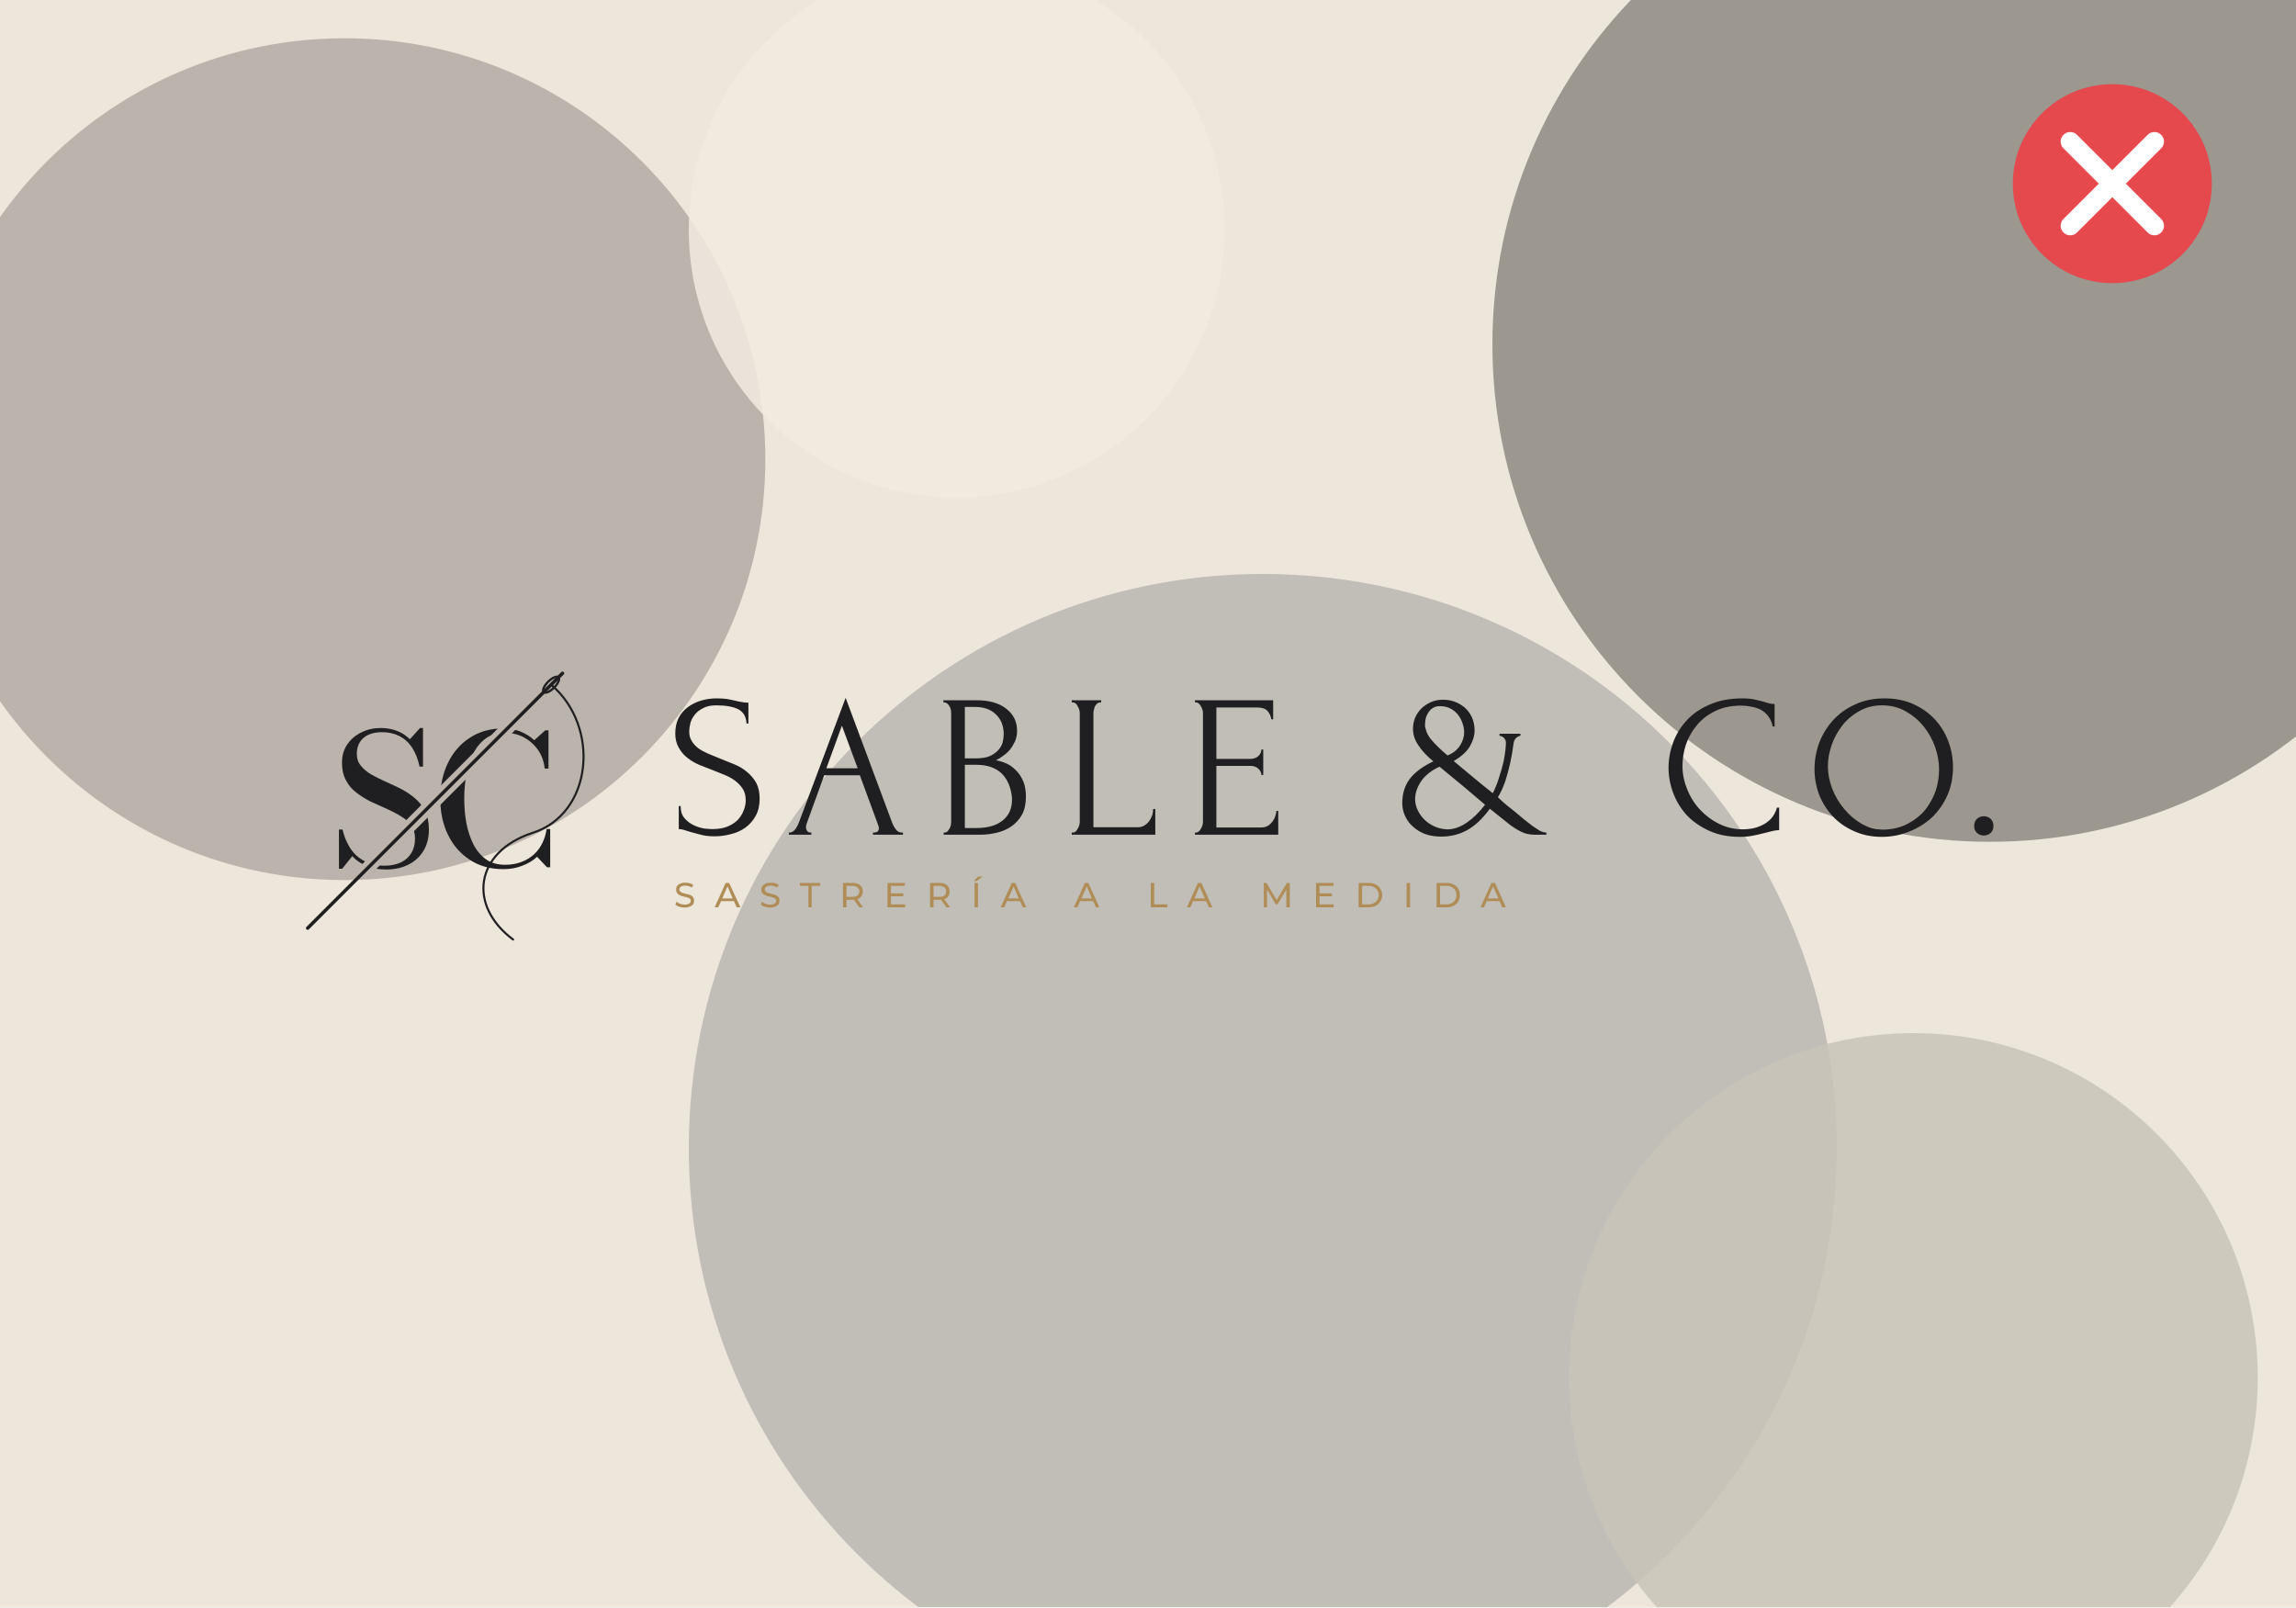
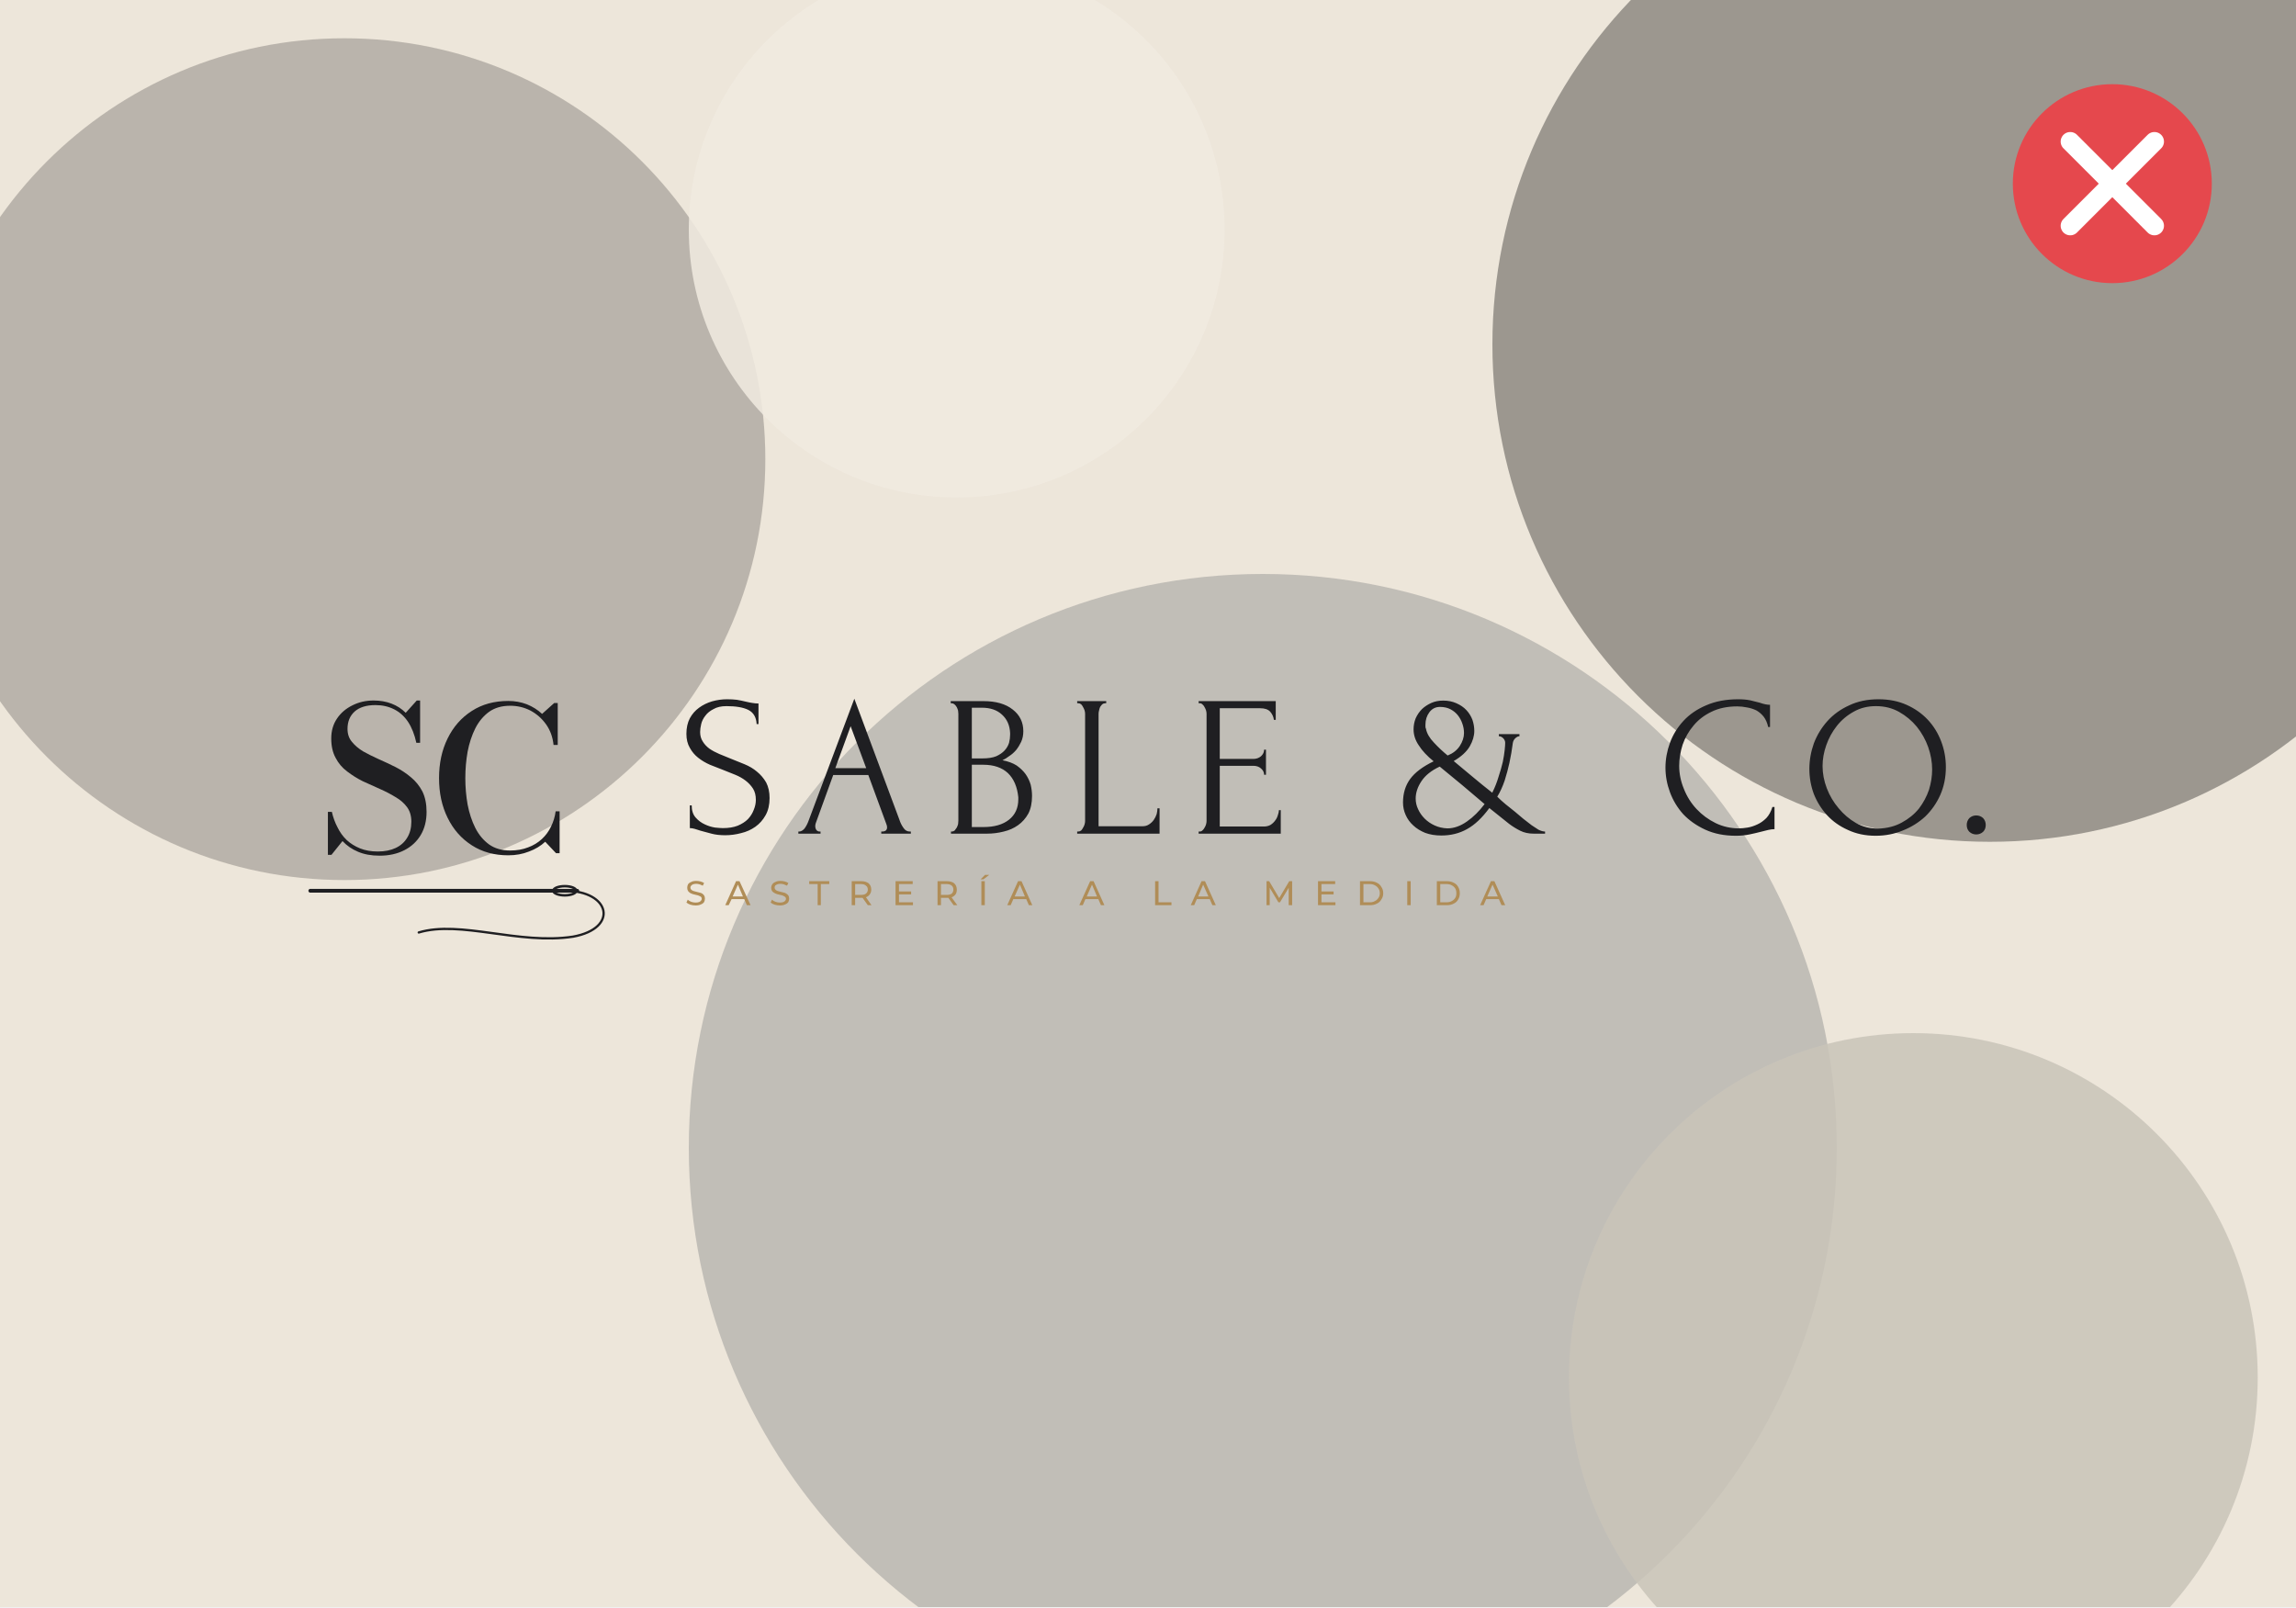
<svg xmlns="http://www.w3.org/2000/svg" viewBox="0 0 600 420" width="600" height="420">
-   <clipPath id="c47">
+   <clipPath id="c7">
    <rect width="600" height="420" />
  </clipPath>
-   <g clip-path="url(#c47)">
+   <g clip-path="url(#c7)">
    <rect width="600" height="420" fill="#EDE6DA" />
    <circle cx="90" cy="120" r="110" fill="#B2ACA4" opacity="0.85" />
    <circle cx="330" cy="300" r="150" fill="#BAB7B1" opacity="0.85" />
    <circle cx="520" cy="90" r="130" fill="#8E8A83" opacity="0.85" />
    <circle cx="250" cy="60" r="70" fill="#F1EBE1" opacity="0.85" />
    <circle cx="500" cy="360" r="90" fill="#C9C4B9" opacity="0.85" />
-     <g transform="translate(80 173.57)">
-       <g transform="scale(0.7)">
-         <g transform="translate(-22.15 -23.57)">
-           <g transform="scale(0.71)">
-             <mask id="k46" maskUnits="userSpaceOnUse" x="-50" y="-50" width="400" height="400">
-               <rect x="-50" y="-50" width="400" height="400" fill="#fff" />
-               <g fill="#000">
-                 <path d="M32 172 L166 38" fill="none" stroke="#000" stroke-width="7" stroke-linecap="round" stroke-linejoin="round" />
-               </g>
-             </mask>
-             <g mask="url(#k46)">
-               <path d="M30 1.4Q24 1.4 19.6 -0.5Q15.3 -2.3 12.2 -5.6L6.9 1H5.2V-19.6H7.1Q8 -15.6 9.8 -12.2Q11.5 -8.7 14.2 -6.1Q16.9 -3.6 20.6 -2.1Q24.3 -0.6 29.1 -0.6Q34.1 -0.6 37.7 -2.3Q41.3 -4 43.2 -7.2Q45.2 -10.4 45.2 -14.9Q45.2 -19 43.2 -21.8Q41.1 -24.7 37.6 -26.7Q34.2 -28.8 30.1 -30.6Q26 -32.4 21.9 -34.3Q17.9 -36.3 14.4 -39Q10.9 -41.6 8.9 -45.5Q6.8 -49.3 6.8 -54.8Q6.8 -60.3 9.6 -64.4Q12.3 -68.4 17 -70.7Q21.6 -73 27.1 -73Q31.8 -73 35.7 -71.5Q39.6 -70 42.5 -67.1L47.8 -73H49.4V-52.7H47.6Q46.3 -58.7 43.6 -62.8Q40.9 -66.8 36.9 -68.8Q32.9 -70.8 28 -70.8Q21.5 -70.8 18 -67.7Q14.6 -64.6 14.6 -59.4Q14.6 -55.7 16.7 -53.2Q18.8 -50.6 22.1 -48.6Q25.5 -46.7 29.5 -44.9Q33.6 -43.1 37.6 -41.1Q41.7 -39 45 -36.2Q48.4 -33.4 50.5 -29.4Q52.5 -25.3 52.5 -19.6Q52.5 -13.2 49.7 -8.5Q46.9 -3.8 41.8 -1.2Q36.7 1.4 30 1.4Z" transform="translate(72.1 104) scale(1) translate(-28.85 35.78)" fill="#1F1F22" />
-               <path d="M38.3 1Q28.2 1 20.8 -3.8Q13.3 -8.6 9.2 -17Q5.1 -25.3 5.1 -36Q5.1 -46.7 9.2 -55Q13.3 -63.4 20.8 -68.2Q28.2 -73 38.3 -73Q43 -73 47.2 -71.4Q51.4 -69.7 54.5 -66.8L60.3 -72H62V-51.9H60Q59.4 -57.6 56.4 -61.8Q53.4 -66 48.9 -68.4Q44.4 -70.7 39.2 -70.7Q33.2 -70.7 29.1 -67.8Q25 -64.8 22.5 -59.9Q20 -54.9 18.8 -48.7Q17.7 -42.5 17.7 -36Q17.7 -29.5 18.8 -23.3Q20 -17.1 22.5 -12.1Q25 -7.2 29.1 -4.2Q33.2 -1.3 39.2 -1.3Q44 -1.3 47.8 -2.8Q51.6 -4.2 54.4 -6.8Q57.2 -9.4 58.8 -12.8Q60.5 -16.2 61 -20.1H62.9V0H61.2L56 -5.5Q52.8 -2.5 48.2 -0.8Q43.7 1 38.3 1Z" transform="translate(130.66 104) scale(1) translate(-34.03 36)" fill="#1F1F22" />
-             </g>
-             <path d="M32 172 L166 38" fill="none" stroke="#1F1F22" stroke-width="1.8" stroke-linecap="round" stroke-linejoin="round" />
-             <ellipse cx="160" cy="44" rx="5.5" ry="2.2" fill="none" stroke="#1F1F22" stroke-width="1.2" transform="rotate(-45 160 44)" />
-             <path d="M160 44 C186 66 182 112 150 122 C120 132 116 160 140 178" fill="none" stroke="#1F1F22" stroke-width="1.1" stroke-linecap="round" stroke-linejoin="round" />
+     <g transform="translate(80 173.93)">
+       <g transform="scale(0.69)">
+         <g transform="translate(-30.03 -39.51)">
+           <g transform="scale(0.79)">
+             <path d="M30 1.4Q24 1.4 19.6 -0.5Q15.3 -2.3 12.2 -5.6L6.9 1H5.2V-19.6H7.1Q8 -15.6 9.8 -12.2Q11.5 -8.7 14.2 -6.1Q16.9 -3.6 20.6 -2.1Q24.3 -0.6 29.1 -0.6Q34.1 -0.6 37.7 -2.3Q41.3 -4 43.2 -7.2Q45.2 -10.4 45.2 -14.9Q45.2 -19 43.2 -21.8Q41.1 -24.7 37.6 -26.7Q34.2 -28.8 30.1 -30.6Q26 -32.4 21.9 -34.3Q17.9 -36.3 14.4 -39Q10.9 -41.6 8.9 -45.5Q6.8 -49.3 6.8 -54.8Q6.8 -60.3 9.6 -64.4Q12.3 -68.4 17 -70.7Q21.6 -73 27.1 -73Q31.8 -73 35.7 -71.5Q39.6 -70 42.5 -67.1L47.8 -73H49.4V-52.7H47.6Q46.3 -58.7 43.6 -62.8Q40.9 -66.8 36.9 -68.8Q32.9 -70.8 28 -70.8Q21.5 -70.8 18 -67.7Q14.6 -64.6 14.6 -59.4Q14.6 -55.7 16.7 -53.2Q18.8 -50.6 22.1 -48.6Q25.5 -46.7 29.5 -44.9Q33.6 -43.1 37.6 -41.1Q41.7 -39 45 -36.2Q48.4 -33.4 50.5 -29.4Q52.5 -25.3 52.5 -19.6Q52.5 -13.2 49.7 -8.5Q46.9 -3.8 41.8 -1.2Q36.7 1.4 30 1.4Z" transform="translate(72.1 104) scale(1) translate(-28.85 35.78)" fill="#1F1F22" />
+             <path d="M38.3 1Q28.2 1 20.8 -3.8Q13.3 -8.6 9.2 -17Q5.1 -25.3 5.1 -36Q5.1 -46.7 9.2 -55Q13.3 -63.4 20.8 -68.2Q28.2 -73 38.3 -73Q43 -73 47.2 -71.4Q51.4 -69.7 54.5 -66.8L60.3 -72H62V-51.9H60Q59.4 -57.6 56.4 -61.8Q53.4 -66 48.9 -68.4Q44.4 -70.7 39.2 -70.7Q33.2 -70.7 29.1 -67.8Q25 -64.8 22.5 -59.9Q20 -54.9 18.8 -48.7Q17.7 -42.5 17.7 -36Q17.7 -29.5 18.8 -23.3Q20 -17.1 22.5 -12.1Q25 -7.2 29.1 -4.2Q33.2 -1.3 39.2 -1.3Q44 -1.3 47.8 -2.8Q51.6 -4.2 54.4 -6.8Q57.2 -9.4 58.8 -12.8Q60.5 -16.2 61 -20.1H62.9V0H61.2L56 -5.5Q52.8 -2.5 48.2 -0.8Q43.7 1 38.3 1Z" transform="translate(130.66 104) scale(1) translate(-34.03 36)" fill="#1F1F22" />
+             <path d="M40 158 L168 158" fill="none" stroke="#1F1F22" stroke-width="1.8" stroke-linecap="round" stroke-linejoin="round" />
+             <ellipse cx="162" cy="158" rx="5.5" ry="2.2" fill="none" stroke="#1F1F22" stroke-width="1.2" />
+             <path d="M162 158 C184 158 188 176 166 180 C140 184 112 172 92 178" fill="none" stroke="#1F1F22" stroke-width="1.1" stroke-linecap="round" stroke-linejoin="round" />
          </g>
        </g>
-         <g transform="translate(137.85 13.52)">
+         <g transform="translate(144.06 13.52)">
          <g transform="translate(-2.74 50.16)">
            <path fill="#1F1F22" d="M34.2 -13.5Q34.2 -9.7 32.7 -7Q31.2 -4.3 28.8 -2.6Q26.4 -0.9 23.4 -0.2Q20.4 0.6 17.4 0.6Q14.4 0.6 12.2 0Q10 -0.6 8.1 -1.1Q6.9 -1.5 5.9 -1.8Q4.9 -2.1 4 -2.1V-10.7H4.7Q4.7 -7.8 6.2 -6.1Q7.7 -4.4 9.7 -3.5Q11.6 -2.6 13.6 -2.3Q15.6 -2.1 16.5 -2.1Q19.8 -2.1 22.1 -3Q24.5 -4 26 -5.5Q27.5 -7.1 28.2 -9Q29 -10.9 29 -12.8Q29 -15.4 27.9 -17.1Q26.8 -18.8 25.1 -20.1Q23.4 -21.4 21.2 -22.3Q19 -23.2 16.7 -24.1Q14.1 -25.1 11.6 -26.1Q9.1 -27.2 7.1 -28.8Q5.2 -30.3 4 -32.5Q2.7 -34.7 2.7 -37.8Q2.7 -41.2 4 -43.7Q5.3 -46.1 7.5 -47.7Q9.7 -49.3 12.4 -50.1Q15.2 -50.9 18.1 -50.9Q20.1 -50.9 21.8 -50.7Q23.6 -50.4 25.2 -50Q26.4 -49.7 27.7 -49.5Q28.9 -49.3 30 -49.3V-41.5H29.3Q29.1 -45.4 26.1 -46.9Q23.2 -48.3 17.9 -48.3Q14.9 -48.3 13 -47.2Q11 -46.2 9.9 -44.7Q8.7 -43.2 8.3 -41.5Q7.9 -39.8 7.9 -38.5Q7.9 -36.4 8.9 -34.9Q9.8 -33.4 11.4 -32.2Q13 -31.1 15.1 -30.2Q17.2 -29.3 19.5 -28.4Q22 -27.4 24.7 -26.3Q27.4 -25.2 29.4 -23.5Q31.5 -21.8 32.9 -19.4Q34.2 -16.9 34.2 -13.5ZM76.5 -0.8H76.8Q78.7 -0.8 78.7 -2.4Q78.7 -3 78.4 -3.7L71.6 -22.2H58.3L51.7 -4Q51.5 -3.4 51.5 -2.9Q51.5 -1.9 52 -1.3Q52.5 -0.8 53.1 -0.8H53.5V0H45.1V-0.8H45.4Q46.4 -0.8 47.4 -1.9Q48.3 -3.1 48.9 -4.7L66.3 -51.1L83.4 -5.2Q83.9 -3.6 84.9 -2.2Q85.8 -0.8 87.3 -0.8H87.7V0H76.5ZM59.1 -24.8H70.8L64.9 -40.7ZM102.9 -0.8H103.3Q103.8 -0.8 104.3 -1.2Q104.7 -1.7 105.1 -2.3Q105.4 -2.9 105.6 -3.6Q105.7 -4.3 105.7 -4.9V-45.4Q105.7 -45.9 105.6 -46.6Q105.4 -47.3 105.1 -47.9Q104.7 -48.6 104.2 -49Q103.7 -49.4 103.1 -49.4H102.8V-50.2H115.2Q122.3 -50.2 126.3 -47Q130.3 -43.9 130.3 -38.8Q130.3 -36.6 129.5 -34.8Q128.7 -33.1 127.6 -31.7Q126.4 -30.3 125 -29.4Q123.7 -28.4 122.4 -27.8Q125.6 -27.2 127.8 -25.8Q129.9 -24.3 131.2 -22.5Q132.5 -20.6 133.1 -18.5Q133.6 -16.3 133.6 -14.3Q133.6 -10.3 132.2 -7.6Q130.7 -4.9 128.3 -3.2Q125.9 -1.5 122.9 -0.8Q119.8 0 116.5 0H102.9ZM128.4 -13.8Q127.8 -19.7 124.5 -22.9Q121.1 -26.1 115.1 -26.1H110.8V-2.5H115.2Q121.4 -2.5 124.9 -5.3Q128.4 -8.1 128.4 -13ZM125.3 -38.1Q125.1 -42.5 122.2 -45.1Q119.4 -47.7 114.6 -47.7H110.8V-28.5H114.8Q118 -28.5 120 -29.3Q122 -30.2 123.2 -31.5Q124.4 -32.8 124.9 -34.4Q125.3 -36 125.3 -37.5ZM150.7 -0.8H151.1Q151.7 -0.8 152.2 -1.2Q152.6 -1.6 152.9 -2.2Q153.3 -2.8 153.5 -3.5Q153.7 -4.2 153.7 -4.8V-45.4Q153.7 -46 153.5 -46.7Q153.3 -47.3 152.9 -48Q152.6 -48.6 152.2 -49Q151.7 -49.4 151.1 -49.4H150.7V-50.2H161.7V-49.4H161.3Q160.7 -49.4 160.2 -49Q159.8 -48.6 159.4 -48Q159.1 -47.3 159 -46.7Q158.8 -46 158.8 -45.4V-2.8H175.4Q176.9 -2.8 177.9 -3.5Q179 -4.2 179.7 -5.2Q180.4 -6.2 180.8 -7.4Q181.1 -8.6 181.1 -9.6H181.9V0H150.7ZM196.7 -0.8H197.1Q197.7 -0.8 198.1 -1.2Q198.6 -1.6 198.9 -2.2Q199.3 -2.8 199.5 -3.5Q199.7 -4.2 199.7 -4.8V-45.4Q199.7 -46 199.5 -46.7Q199.3 -47.3 198.9 -48Q198.6 -48.6 198.1 -49Q197.7 -49.4 197.1 -49.4H196.7V-50.2H225.9V-43.1H225.2Q225 -44.8 223.8 -46.2Q222.6 -47.5 220 -47.5H204.7V-28.3H217.4Q219.1 -28.3 220.3 -29.3Q221.5 -30.4 221.5 -31.8H222.2V-22.3H221.5Q221.5 -23.7 220.3 -24.7Q219.2 -25.7 217.4 -25.7H204.7V-2.7H221.4Q222.8 -2.7 223.9 -3.3Q225 -4 225.7 -5Q226.4 -5.9 226.7 -7Q227.1 -8.1 227.1 -8.9H227.8V0H196.7ZM319.7 -5.6Q321.3 -4.3 322.8 -3.2Q324.1 -2.3 325.4 -1.5Q326.8 -0.8 327.9 -0.8V0H323.6Q320.7 0 318.5 -1.1Q316.3 -2.2 314.3 -3.7L306.8 -9.7Q302.7 -4.1 298.3 -1.7Q294 0.7 288.6 0.7Q285.2 0.7 282.5 -0.3Q279.8 -1.4 278 -3.1Q276.1 -4.8 275.1 -7.1Q274.1 -9.3 274.1 -11.8Q274.1 -17 276.8 -20.7Q279.5 -24.4 285.7 -27.4Q282 -30.4 280.1 -33.4Q278.1 -36.3 278.1 -39.5Q278.1 -41.7 278.9 -43.7Q279.8 -45.7 281.3 -47.2Q282.8 -48.6 284.8 -49.5Q286.8 -50.4 289.3 -50.4Q292.1 -50.4 294.3 -49.4Q296.6 -48.4 298.1 -46.8Q299.6 -45.2 300.4 -43.1Q301.1 -41 301.1 -38.9Q301.1 -36.1 299.4 -33.1Q297.6 -30 293.3 -27.5Q296.8 -24.6 300.5 -21.5Q304.2 -18.4 307.9 -15.5Q309.4 -18.5 310.3 -21.6Q311.3 -24.6 311.9 -27.2Q312.4 -29.7 312.6 -31.6Q312.8 -33.5 312.8 -34.4Q312.8 -35.3 312.1 -36.1Q311.3 -36.9 310.4 -36.9V-37.7H318.2V-36.9Q317.5 -36.9 316.7 -36.2Q315.9 -35.5 315.7 -34.4Q315.2 -30.5 314.4 -26.8Q313.7 -23.6 312.6 -20.1Q311.4 -16.6 309.8 -14Q311.3 -12.5 313 -11.1Q314.8 -9.7 316.5 -8.3ZM282.8 -39.7Q283.3 -37.1 285.8 -34.5Q288.2 -31.9 291 -29.6Q294 -30.8 295.6 -33.2Q297.2 -35.7 297.2 -38.1Q297.2 -39.9 296.6 -41.6Q296 -43.4 294.9 -44.8Q293.8 -46.2 292.1 -47.1Q290.4 -48 288.1 -48Q285.6 -48 284.1 -46Q282.6 -44 282.6 -41.3Q282.6 -40.9 282.6 -40.5Q282.6 -40.1 282.8 -39.7ZM290.9 -2Q294.6 -2 298.3 -4.6Q301.9 -7.1 305 -11.2Q300.8 -14.7 296.5 -18.4Q292.1 -22 288 -25.4Q283.3 -23.2 281.1 -19.9Q278.9 -16.6 278.9 -13.3Q278.9 -11.2 279.8 -9.3Q280.7 -7.3 282.3 -5.7Q283.9 -4.1 286.1 -3.1Q288.3 -2.1 290.9 -2ZM400.7 -48.2Q395.1 -48.2 391 -46.2Q386.8 -44.2 384.1 -40.9Q381.4 -37.7 380 -33.7Q378.7 -29.6 378.7 -25.7Q378.7 -21.2 380.5 -16.9Q382.2 -12.6 385.3 -9.3Q388.4 -6 392.5 -4Q396.6 -2 401.4 -2Q402.7 -2 404.6 -2.3Q406.4 -2.6 408.3 -3.5Q410.1 -4.3 411.7 -5.9Q413.2 -7.5 414 -10.1H414.8V-1.7Q413.7 -1.7 412.4 -1.4Q411.2 -1.1 409.6 -0.7Q407.7 -0.2 405.3 0.3Q402.9 0.8 400.2 0.8Q393.6 0.8 388.6 -1.5Q383.6 -3.8 380.2 -7.4Q376.9 -11.1 375.2 -15.7Q373.5 -20.3 373.5 -25Q373.5 -29.7 375.2 -34.4Q376.9 -39 380.3 -42.7Q383.7 -46.4 388.9 -48.6Q394.1 -50.9 401.1 -50.9Q403.6 -50.9 405.6 -50.5Q407.6 -50 409.2 -49.6Q410.3 -49.2 411.3 -49Q412.2 -48.8 413.1 -48.8V-40.4H412.4Q411.9 -42.7 410.7 -44.3Q409.5 -45.8 407.9 -46.7Q406.2 -47.5 404.4 -47.8Q402.5 -48.2 400.7 -48.2ZM454.2 -50.9Q460.1 -50.9 464.8 -48.8Q469.5 -46.7 472.8 -43.2Q476.1 -39.7 477.9 -35Q479.7 -30.3 479.7 -25.2Q479.7 -19.5 477.6 -14.7Q475.5 -10 471.9 -6.5Q468.2 -3.1 463.4 -1.2Q458.6 0.8 453.1 0.8Q447.3 0.8 442.6 -1.4Q437.9 -3.5 434.7 -7Q431.5 -10.5 429.7 -15Q428 -19.6 428 -24.5Q428 -29.4 429.7 -34.2Q431.5 -38.9 434.8 -42.6Q438.2 -46.4 443.1 -48.6Q447.9 -50.9 454.2 -50.9ZM454.1 -1.9Q459.2 -2.1 463 -4.2Q466.9 -6.3 469.5 -9.5Q472 -12.8 473.3 -16.6Q474.5 -20.5 474.5 -24.3Q474.5 -28.5 473 -32.8Q471.5 -37 468.7 -40.5Q465.9 -43.9 462 -46.1Q458.1 -48.3 453.2 -48.3Q448.5 -48.3 444.8 -46.2Q441 -44.1 438.4 -40.8Q435.8 -37.5 434.4 -33.5Q433 -29.5 433 -25.6Q433 -21.4 434.6 -17.2Q436.2 -13 439.1 -9.6Q441.9 -6.2 445.7 -4Q449.5 -1.9 454.1 -1.9ZM487.6 -3.3Q487.6 -4.8 488.6 -5.9Q489.7 -6.9 491.2 -6.9Q492.7 -6.9 493.8 -5.9Q494.8 -4.8 494.8 -3.3Q494.8 -1.7 493.8 -0.7Q492.7 0.3 491.2 0.3Q489.7 0.3 488.6 -0.7Q487.6 -1.7 487.6 -3.3Z" />
          </g>
          <g transform="translate(-0.53 77.26)">
            <path fill="#B08D57" d="M4 0.1Q3 0.1 2 -0.2Q1.1 -0.5 0.5 -1L1 -2.1Q1.5 -1.6 2.3 -1.3Q3.1 -1 4 -1Q4.8 -1 5.3 -1.2Q5.8 -1.4 6 -1.7Q6.3 -2 6.3 -2.4Q6.3 -2.9 6 -3.2Q5.7 -3.4 5.2 -3.6Q4.7 -3.8 4.1 -3.9Q3.5 -4.1 2.9 -4.2Q2.3 -4.4 1.8 -4.7Q1.4 -5 1.1 -5.4Q0.8 -5.9 0.8 -6.6Q0.8 -7.3 1.1 -7.9Q1.5 -8.5 2.3 -8.8Q3 -9.2 4.2 -9.2Q5 -9.2 5.8 -9Q6.6 -8.8 7.2 -8.4L6.7 -7.4Q6.1 -7.7 5.5 -7.9Q4.8 -8.1 4.2 -8.1Q3.5 -8.1 3 -7.9Q2.5 -7.7 2.3 -7.4Q2 -7.1 2 -6.7Q2 -6.2 2.3 -5.9Q2.6 -5.6 3.1 -5.4Q3.6 -5.3 4.2 -5.1Q4.8 -5 5.4 -4.8Q6 -4.7 6.5 -4.4Q6.9 -4.1 7.2 -3.7Q7.5 -3.2 7.5 -2.5Q7.5 -1.8 7.2 -1.2Q6.8 -0.6 6 -0.3Q5.2 0.1 4 0.1ZM15.2 0 19.3 -9.1H20.6L24.8 0H23.4L22.4 -2.3H17.6L16.5 0ZM21.9 -3.3 20 -7.8 18 -3.3ZM35.9 0.1Q34.9 0.1 33.9 -0.2Q33 -0.5 32.4 -1L32.9 -2.1Q33.4 -1.6 34.2 -1.3Q35 -1 35.9 -1Q36.7 -1 37.2 -1.2Q37.7 -1.4 37.9 -1.7Q38.2 -2 38.2 -2.4Q38.2 -2.9 37.8 -3.2Q37.5 -3.4 37.1 -3.6Q36.6 -3.8 36 -3.9Q35.4 -4.1 34.8 -4.2Q34.2 -4.4 33.7 -4.7Q33.2 -5 32.9 -5.4Q32.6 -5.9 32.6 -6.6Q32.6 -7.3 33 -7.9Q33.4 -8.5 34.2 -8.8Q34.9 -9.2 36.1 -9.2Q36.9 -9.2 37.7 -9Q38.5 -8.8 39.1 -8.4L38.6 -7.4Q38 -7.7 37.4 -7.9Q36.7 -8.1 36.1 -8.1Q35.4 -8.1 34.9 -7.9Q34.4 -7.7 34.1 -7.4Q33.9 -7.1 33.9 -6.7Q33.9 -6.2 34.2 -5.9Q34.5 -5.6 35 -5.4Q35.5 -5.3 36.1 -5.1Q36.7 -5 37.3 -4.8Q37.9 -4.7 38.3 -4.4Q38.8 -4.1 39.1 -3.7Q39.4 -3.2 39.4 -2.5Q39.4 -1.8 39.1 -1.2Q38.7 -0.6 37.9 -0.3Q37.1 0.1 35.9 0.1ZM50.2 0V-8H47V-9.1H54.6V-8H51.4V0ZM63.1 0V-9.1H66.7Q68.4 -9.1 69.5 -8.3Q70.5 -7.4 70.5 -5.9Q70.5 -4.9 70 -4.2Q69.6 -3.5 68.7 -3.1Q68.6 -3.1 68.5 -3L70.6 0H69.2L67.2 -2.8Q67 -2.8 66.7 -2.8H64.4V0ZM64.4 -3.9H66.6Q67.9 -3.9 68.5 -4.4Q69.2 -5 69.2 -5.9Q69.2 -6.9 68.5 -7.4Q67.9 -8 66.6 -8H64.4ZM79.7 0V-9.1H86.2V-8H81V-5.2H85.6V-4.1H81V-1.1H86.3V0ZM95.6 0V-9.1H99.1Q100.9 -9.1 101.9 -8.3Q102.9 -7.4 102.9 -5.9Q102.9 -4.9 102.5 -4.2Q102 -3.5 101.2 -3.1Q101.1 -3.1 100.9 -3L103.1 0H101.7L99.7 -2.8Q99.4 -2.8 99.1 -2.8H96.9V0ZM96.9 -3.9H99.1Q100.3 -3.9 101 -4.4Q101.6 -5 101.6 -5.9Q101.6 -6.9 101 -7.4Q100.3 -8 99.1 -8H96.9ZM112.2 0V-9.1H113.5V0ZM111.9 -9.8 113.6 -11.5H115.2L113 -9.8ZM122 0 126.1 -9.1H127.4L131.5 0H130.2L129.2 -2.3H124.3L123.3 0ZM128.7 -3.3 126.8 -7.8 124.8 -3.3ZM149.3 0 153.4 -9.1H154.7L158.8 0H157.5L156.5 -2.3H151.6L150.6 0ZM156 -3.3 154.1 -7.8 152.1 -3.3ZM178 0V-9.1H179.3V-1.1H184.2V0ZM191.5 0 195.6 -9.1H196.9L201 0H199.7L198.7 -2.3H193.8L192.8 0ZM198.2 -3.3 196.2 -7.8 194.3 -3.3ZM220.2 0V-9.1H221.2L225 -2.7L228.8 -9.1H229.9L229.9 0H228.6L228.6 -6.6L225.3 -1.1H224.7L221.4 -6.6V0ZM239.7 0V-9.1H246.2V-8H241V-5.2H245.6V-4.1H241V-1.1H246.3V0ZM255.6 0V-9.1H259.4Q260.9 -9.1 262 -8.5Q263.1 -8 263.7 -6.9Q264.4 -5.9 264.4 -4.5Q264.4 -3.2 263.7 -2.2Q263.1 -1.1 262 -0.6Q260.9 0 259.4 0ZM256.9 -1.1H259.4Q260.5 -1.1 261.3 -1.6Q262.1 -2 262.6 -2.8Q263.1 -3.5 263.1 -4.5Q263.1 -5.6 262.6 -6.3Q262.1 -7.1 261.3 -7.5Q260.5 -8 259.4 -8H256.9ZM273.5 0V-9.1H274.8V0ZM284.7 0V-9.1H288.5Q290 -9.1 291.1 -8.5Q292.2 -8 292.8 -6.9Q293.4 -5.9 293.4 -4.5Q293.4 -3.2 292.8 -2.2Q292.2 -1.1 291.1 -0.6Q290 0 288.5 0ZM286 -1.1H288.4Q289.6 -1.1 290.4 -1.6Q291.2 -2 291.7 -2.8Q292.1 -3.5 292.1 -4.5Q292.1 -5.6 291.7 -6.3Q291.2 -7.1 290.4 -7.5Q289.6 -8 288.4 -8H286ZM301.1 0 305.2 -9.1H306.5L310.6 0H309.2L308.2 -2.3H303.4L302.4 0ZM307.8 -3.3 305.8 -7.8 303.8 -3.3Z" />
          </g>
        </g>
      </g>
    </g>
  </g>
  <circle cx="552" cy="48" r="26" fill="#E5484D" />
  <path d="M541 37 L563 59 M563 37 L541 59" stroke="#fff" stroke-width="5" stroke-linecap="round" />
</svg>
